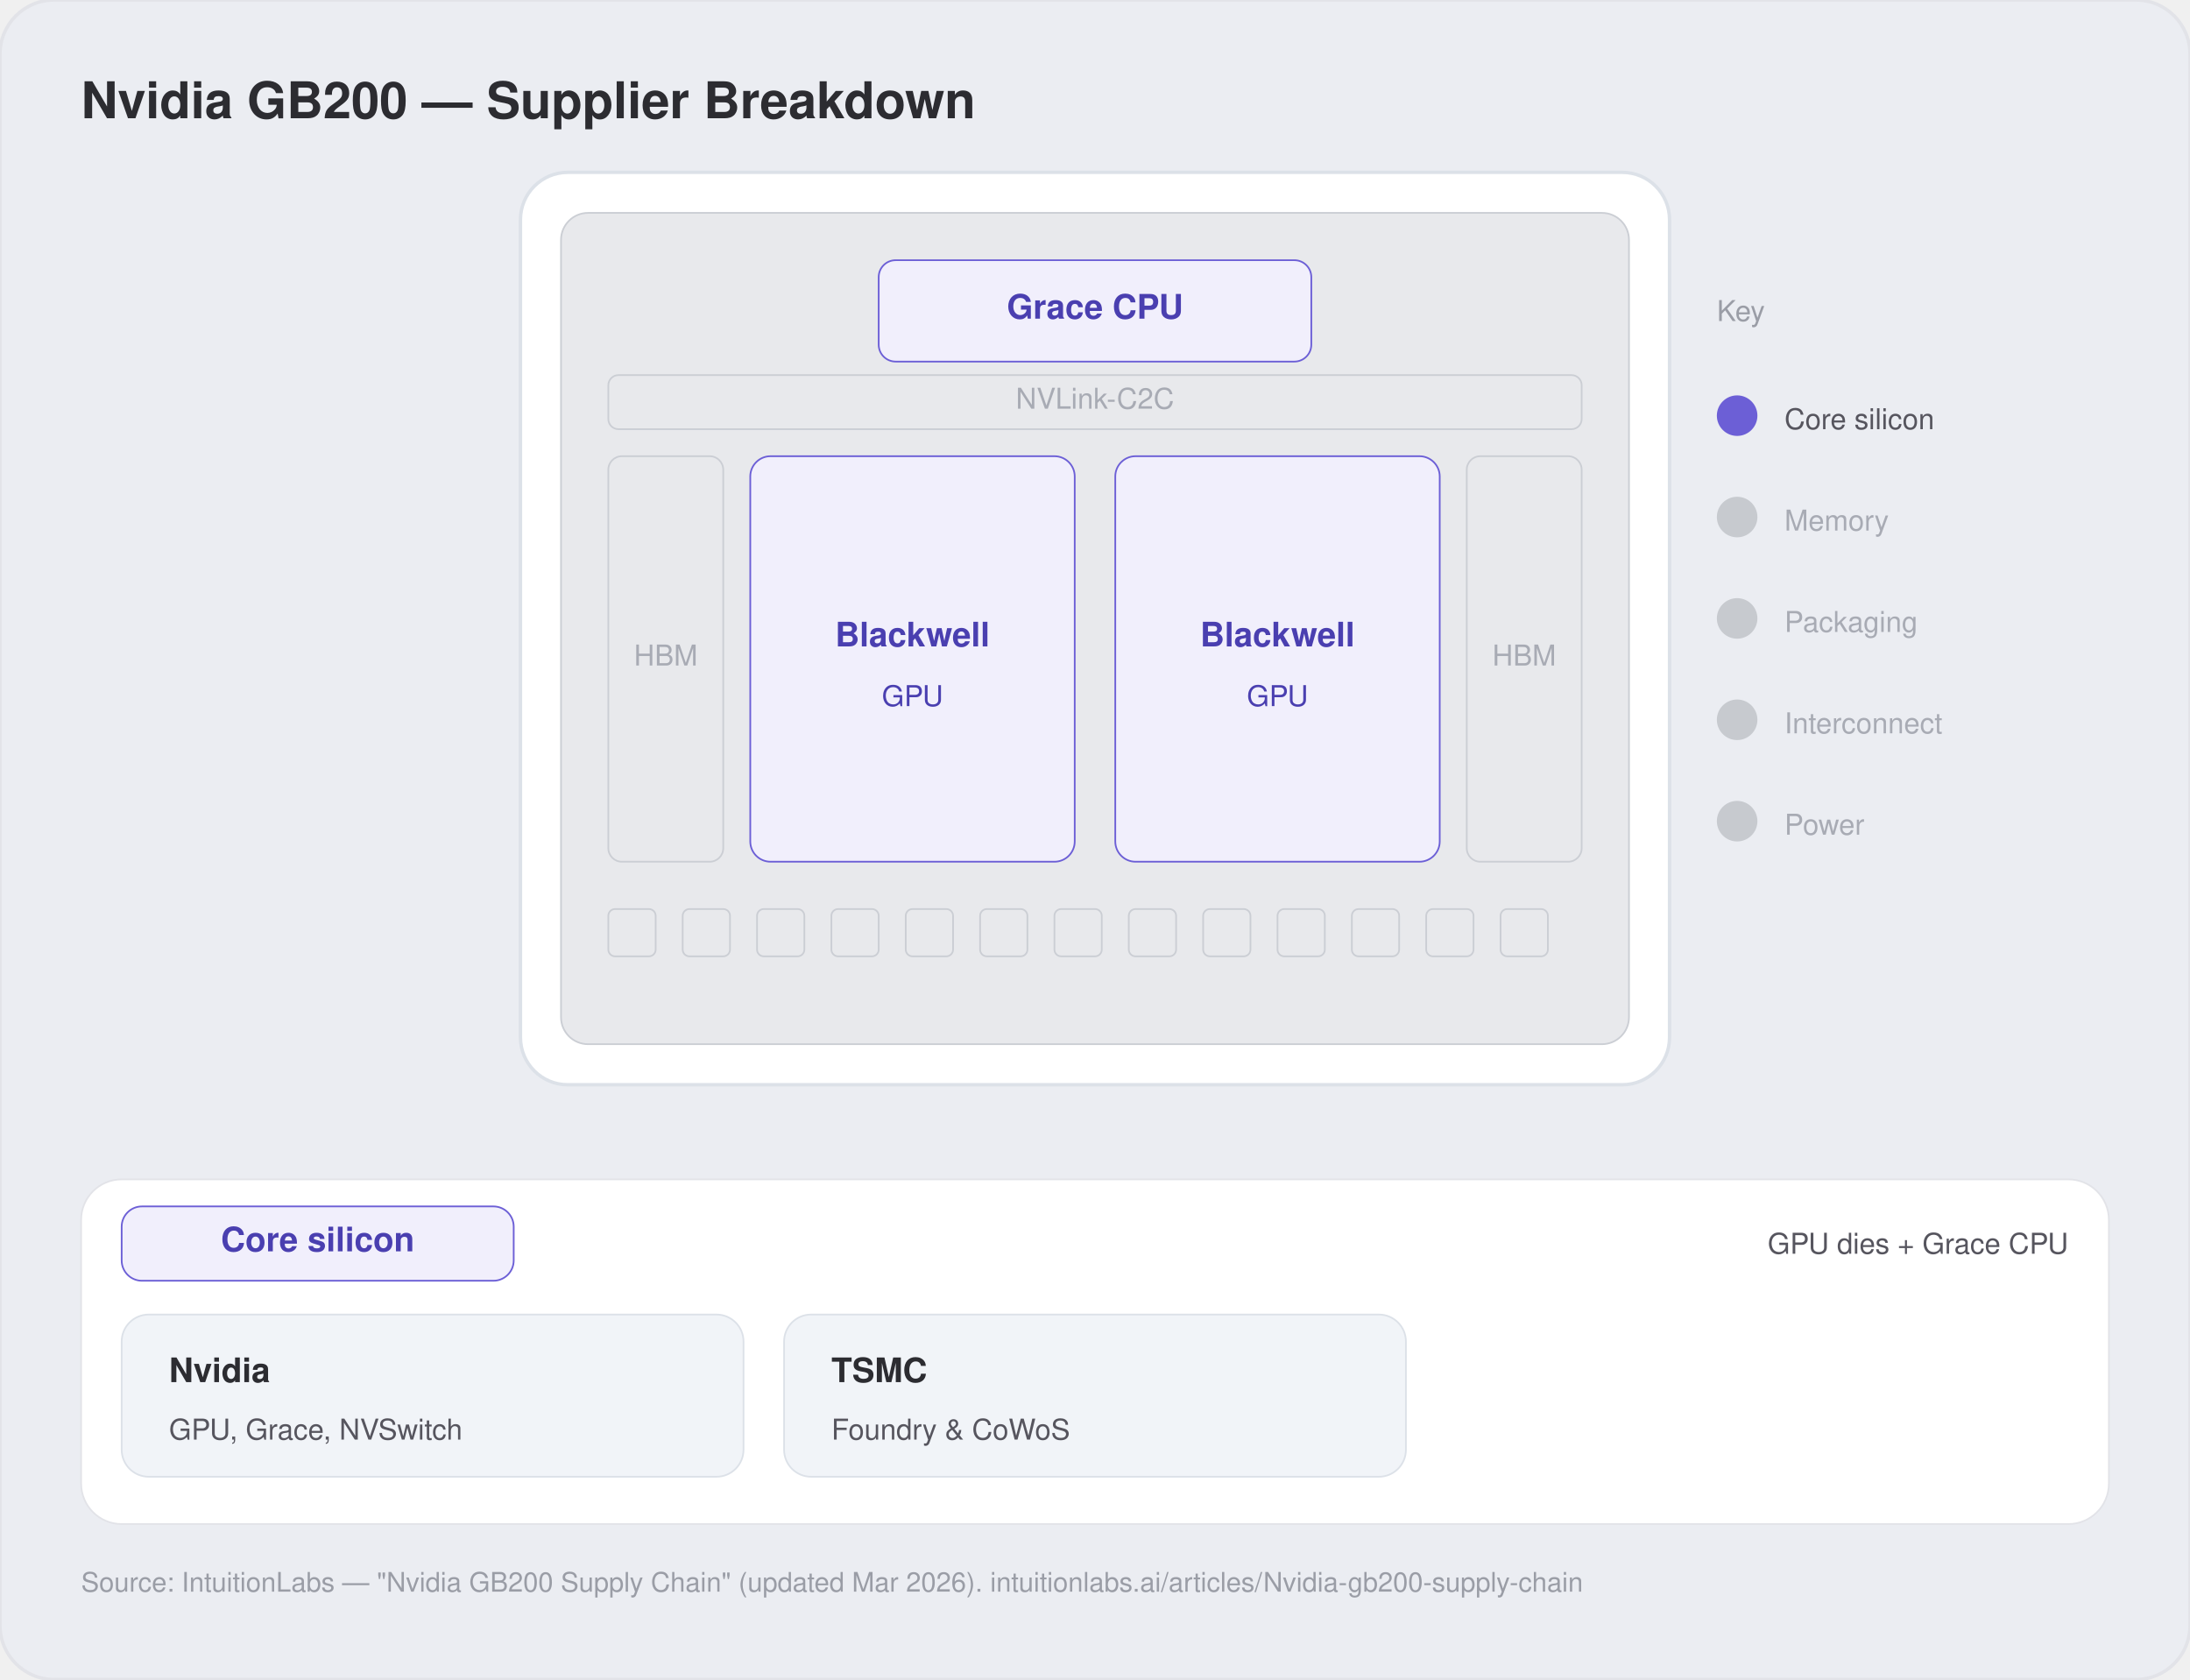
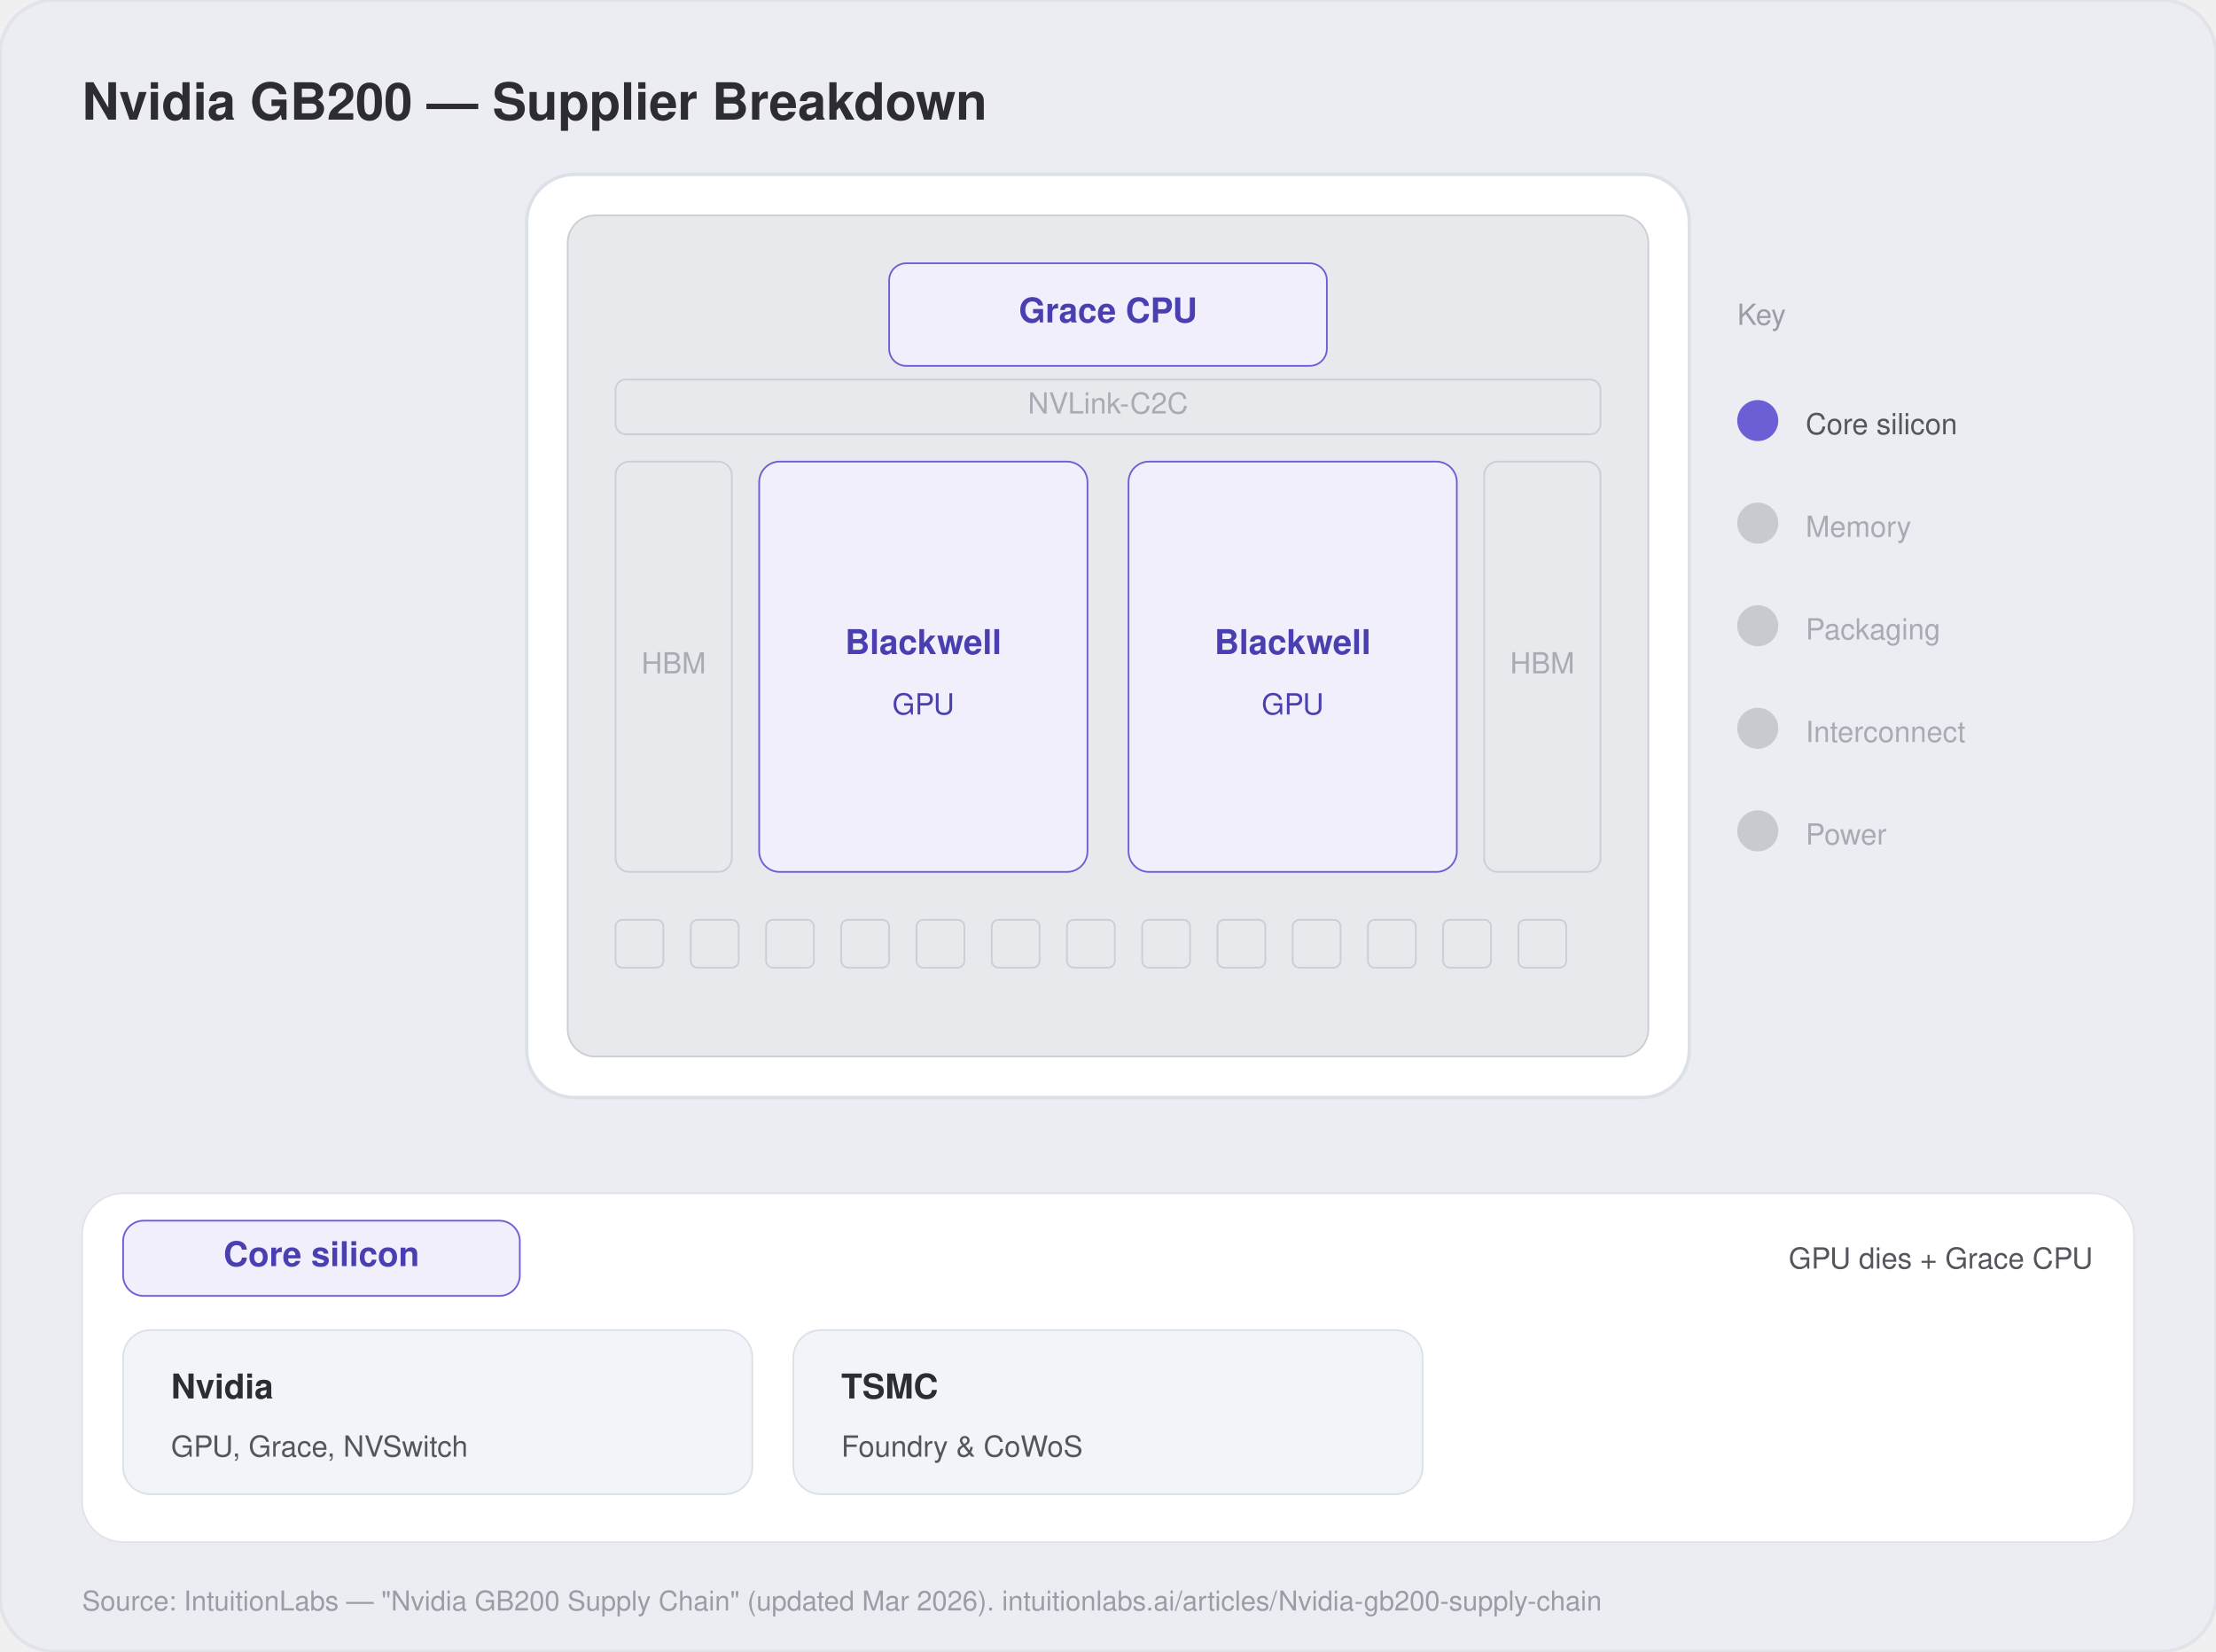
- <svg xmlns="http://www.w3.org/2000/svg" viewBox="16 -3 648 497" width="648" height="497" font-family="Helvetica, Arial, sans-serif">
+ <svg xmlns="http://www.w3.org/2000/svg" viewBox="16 -3 648 483" width="648" height="483" font-family="Helvetica, Arial, sans-serif">
  <style>text{font-family:Helvetica,Arial,sans-serif;}.h{font-size:15px;font-weight:600;}.t{font-size:10px;font-weight:600;}.b{font-size:8.5px;font-weight:400;}.f{font-size:8px;font-weight:400;}</style>
-   <rect x="16" y="-3" width="648" height="497" rx="16" fill="#EBEDF2" stroke="#E2E3E8" stroke-width="1" />
+   <rect x="16" y="-3" width="648" height="483" rx="16" fill="#EBEDF2" stroke="#E2E3E8" stroke-width="1" />
  <text class="h" x="40" y="32" style="fill:#2C2C31">Nvidia GB200 — Supplier Breakdown</text>
  <rect x="170" y="48" width="340" height="270" rx="14" fill="#FFFFFF" stroke="#DCE1E8" stroke-width="1" />
  <rect x="182" y="60" width="316" height="246" rx="8" fill="#E8E9EC" stroke="#CBCED4" stroke-width="0.5" />
  <rect x="276" y="74" width="128" height="30" rx="5" fill="#F1EFFC" stroke="#6C5FD6" stroke-width="0.5" />
  <text class="t" x="340" y="89" text-anchor="middle" dominant-baseline="central" style="fill:#4A3FB0">Grace CPU</text>
  <rect x="196" y="108" width="288" height="16" rx="3" fill="#E8E9EC" stroke="#CBCED4" stroke-width="0.5" />
  <text class="b" x="340" y="116" text-anchor="middle" dominant-baseline="central" style="fill:#A8ABB4">NVLink-C2C</text>
  <rect x="196" y="132" width="34" height="120" rx="4" fill="#E8E9EC" stroke="#CBCED4" stroke-width="0.5" />
  <text class="b" x="213" y="192" text-anchor="middle" dominant-baseline="central" style="fill:#A8ABB4">HBM</text>
  <rect x="450" y="132" width="34" height="120" rx="4" fill="#E8E9EC" stroke="#CBCED4" stroke-width="0.5" />
  <text class="b" x="467" y="192" text-anchor="middle" dominant-baseline="central" style="fill:#A8ABB4">HBM</text>
  <rect x="238" y="132" width="96" height="120" rx="6" fill="#F1EFFC" stroke="#6C5FD6" stroke-width="0.5" />
  <text class="t" x="286" y="186" text-anchor="middle" dominant-baseline="central" style="fill:#4A3FB0">Blackwell</text>
  <text class="b" x="286" y="204" text-anchor="middle" dominant-baseline="central" style="fill:#4A3FB0">GPU</text>
  <rect x="346" y="132" width="96" height="120" rx="6" fill="#F1EFFC" stroke="#6C5FD6" stroke-width="0.5" />
  <text class="t" x="394" y="186" text-anchor="middle" dominant-baseline="central" style="fill:#4A3FB0">Blackwell</text>
  <text class="b" x="394" y="204" text-anchor="middle" dominant-baseline="central" style="fill:#4A3FB0">GPU</text>
  <rect x="196" y="266" width="14" height="14" rx="2" fill="#E8E9EC" stroke="#CBCED4" stroke-width="0.5" />
  <rect x="218" y="266" width="14" height="14" rx="2" fill="#E8E9EC" stroke="#CBCED4" stroke-width="0.5" />
  <rect x="240" y="266" width="14" height="14" rx="2" fill="#E8E9EC" stroke="#CBCED4" stroke-width="0.5" />
  <rect x="262" y="266" width="14" height="14" rx="2" fill="#E8E9EC" stroke="#CBCED4" stroke-width="0.5" />
  <rect x="284" y="266" width="14" height="14" rx="2" fill="#E8E9EC" stroke="#CBCED4" stroke-width="0.5" />
  <rect x="306" y="266" width="14" height="14" rx="2" fill="#E8E9EC" stroke="#CBCED4" stroke-width="0.5" />
  <rect x="328" y="266" width="14" height="14" rx="2" fill="#E8E9EC" stroke="#CBCED4" stroke-width="0.5" />
  <rect x="350" y="266" width="14" height="14" rx="2" fill="#E8E9EC" stroke="#CBCED4" stroke-width="0.5" />
  <rect x="372" y="266" width="14" height="14" rx="2" fill="#E8E9EC" stroke="#CBCED4" stroke-width="0.5" />
  <rect x="394" y="266" width="14" height="14" rx="2" fill="#E8E9EC" stroke="#CBCED4" stroke-width="0.5" />
  <rect x="416" y="266" width="14" height="14" rx="2" fill="#E8E9EC" stroke="#CBCED4" stroke-width="0.5" />
  <rect x="438" y="266" width="14" height="14" rx="2" fill="#E8E9EC" stroke="#CBCED4" stroke-width="0.5" />
  <rect x="460" y="266" width="14" height="14" rx="2" fill="#E8E9EC" stroke="#CBCED4" stroke-width="0.5" />
  <text class="b" x="524" y="92" style="fill:#9A9DA6">Key</text>
  <circle cx="530" cy="120" r="6" fill="#6C5FD6" />
  <text class="b" x="544" y="124" style="fill:#56555E">Core silicon</text>
  <circle cx="530" cy="150" r="6" fill="#C7CACF" />
  <text class="b" x="544" y="154" style="fill:#A8ABB4">Memory</text>
  <circle cx="530" cy="180" r="6" fill="#C7CACF" />
  <text class="b" x="544" y="184" style="fill:#A8ABB4">Packaging</text>
  <circle cx="530" cy="210" r="6" fill="#C7CACF" />
  <text class="b" x="544" y="214" style="fill:#A8ABB4">Interconnect</text>
  <circle cx="530" cy="240" r="6" fill="#C7CACF" />
  <text class="b" x="544" y="244" style="fill:#A8ABB4">Power</text>
  <rect x="40" y="346" width="600" height="102" rx="12" fill="#FFFFFF" stroke="#E2E3E8" stroke-width="0.5" />
  <rect x="52" y="354" width="116" height="22" rx="6" fill="#F1EFFC" stroke="#6C5FD6" stroke-width="0.5" />
  <text class="t" x="110.0" y="365" text-anchor="middle" dominant-baseline="central" style="fill:#4A3FB0">Core silicon</text>
  <text class="b" x="628" y="368" text-anchor="end" style="fill:#56555E">GPU dies + Grace CPU</text>
  <rect x="52" y="386" width="184" height="48" rx="8" fill="#F1F4F8" stroke="#DCE1E8" stroke-width="0.5" />
  <text class="t" x="66" y="406" style="fill:#2C2C31">Nvidia</text>
  <text class="b" x="66" y="423" style="fill:#56555E">GPU, Grace, NVSwitch</text>
  <rect x="248" y="386" width="184" height="48" rx="8" fill="#F1F4F8" stroke="#DCE1E8" stroke-width="0.5" />
  <text class="t" x="262" y="406" style="fill:#2C2C31">TSMC</text>
  <text class="b" x="262" y="423" style="fill:#56555E">Foundry &amp; CoWoS</text>
  <text class="f" x="40" y="468" style="fill:#9A9DA6">Source: IntuitionLabs — "Nvidia GB200 Supply Chain" (updated Mar 2026). intuitionlabs.ai/articles/Nvidia-gb200-supply-chain</text>
</svg>
